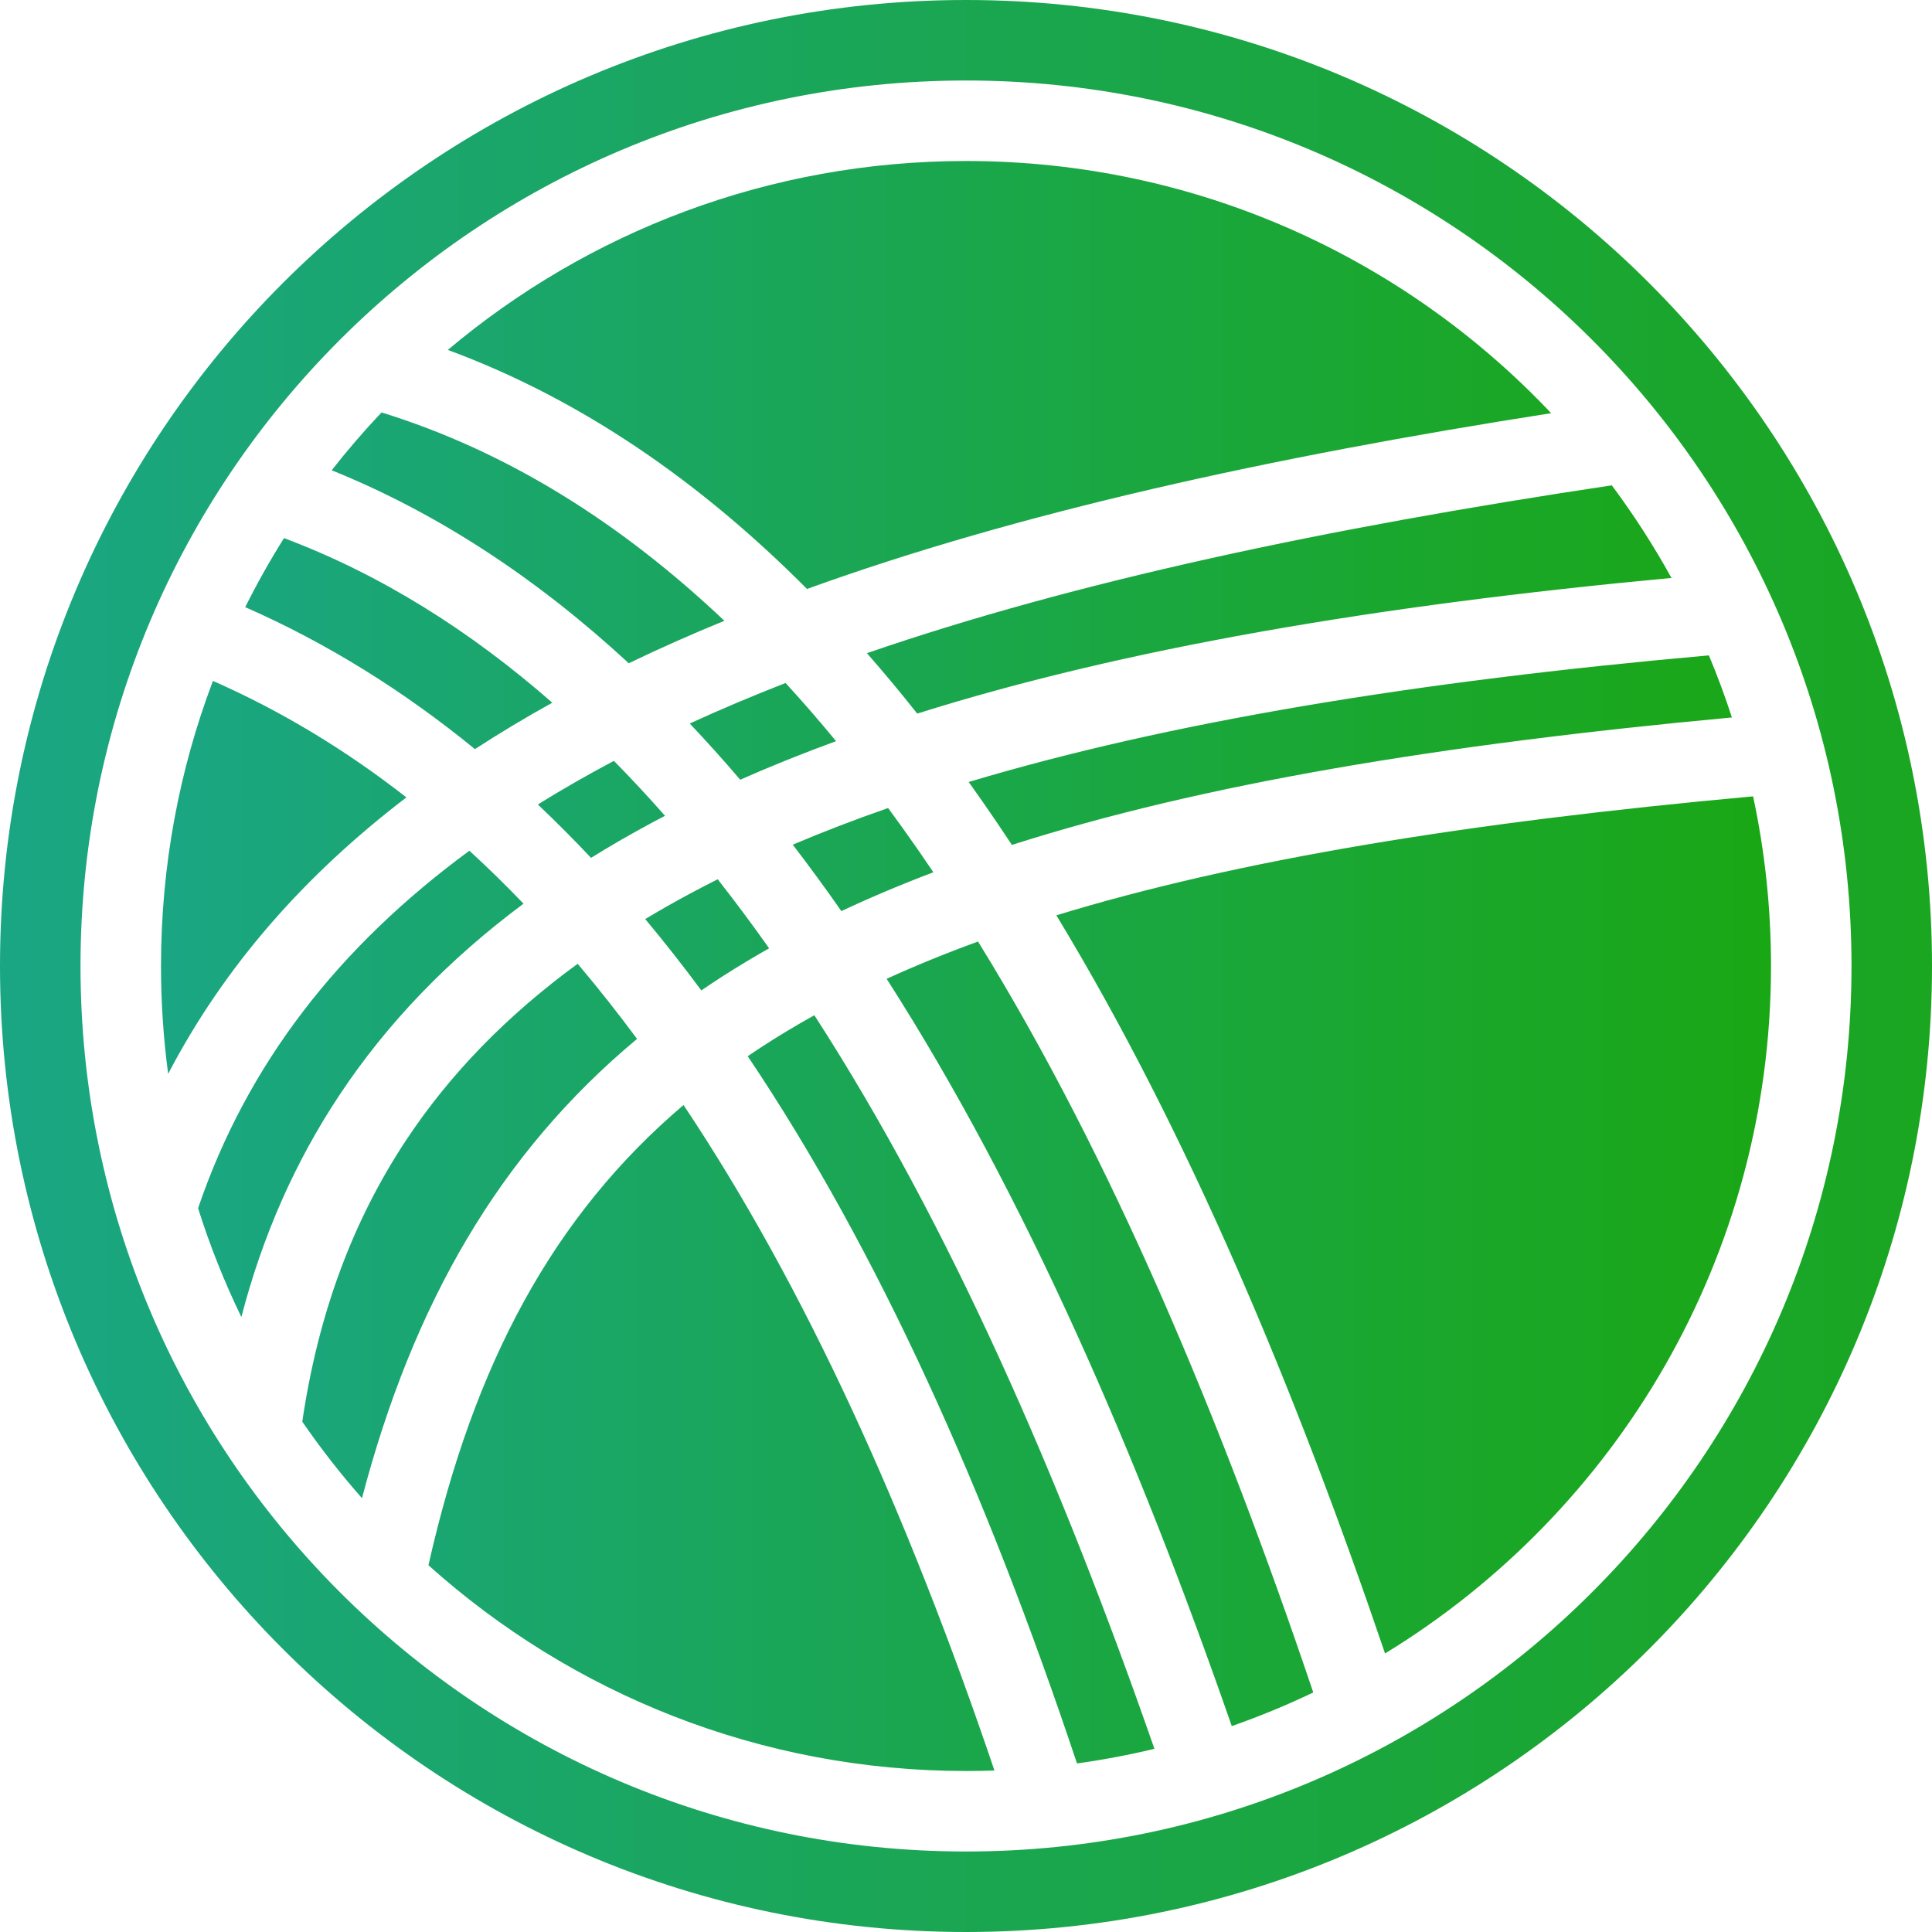
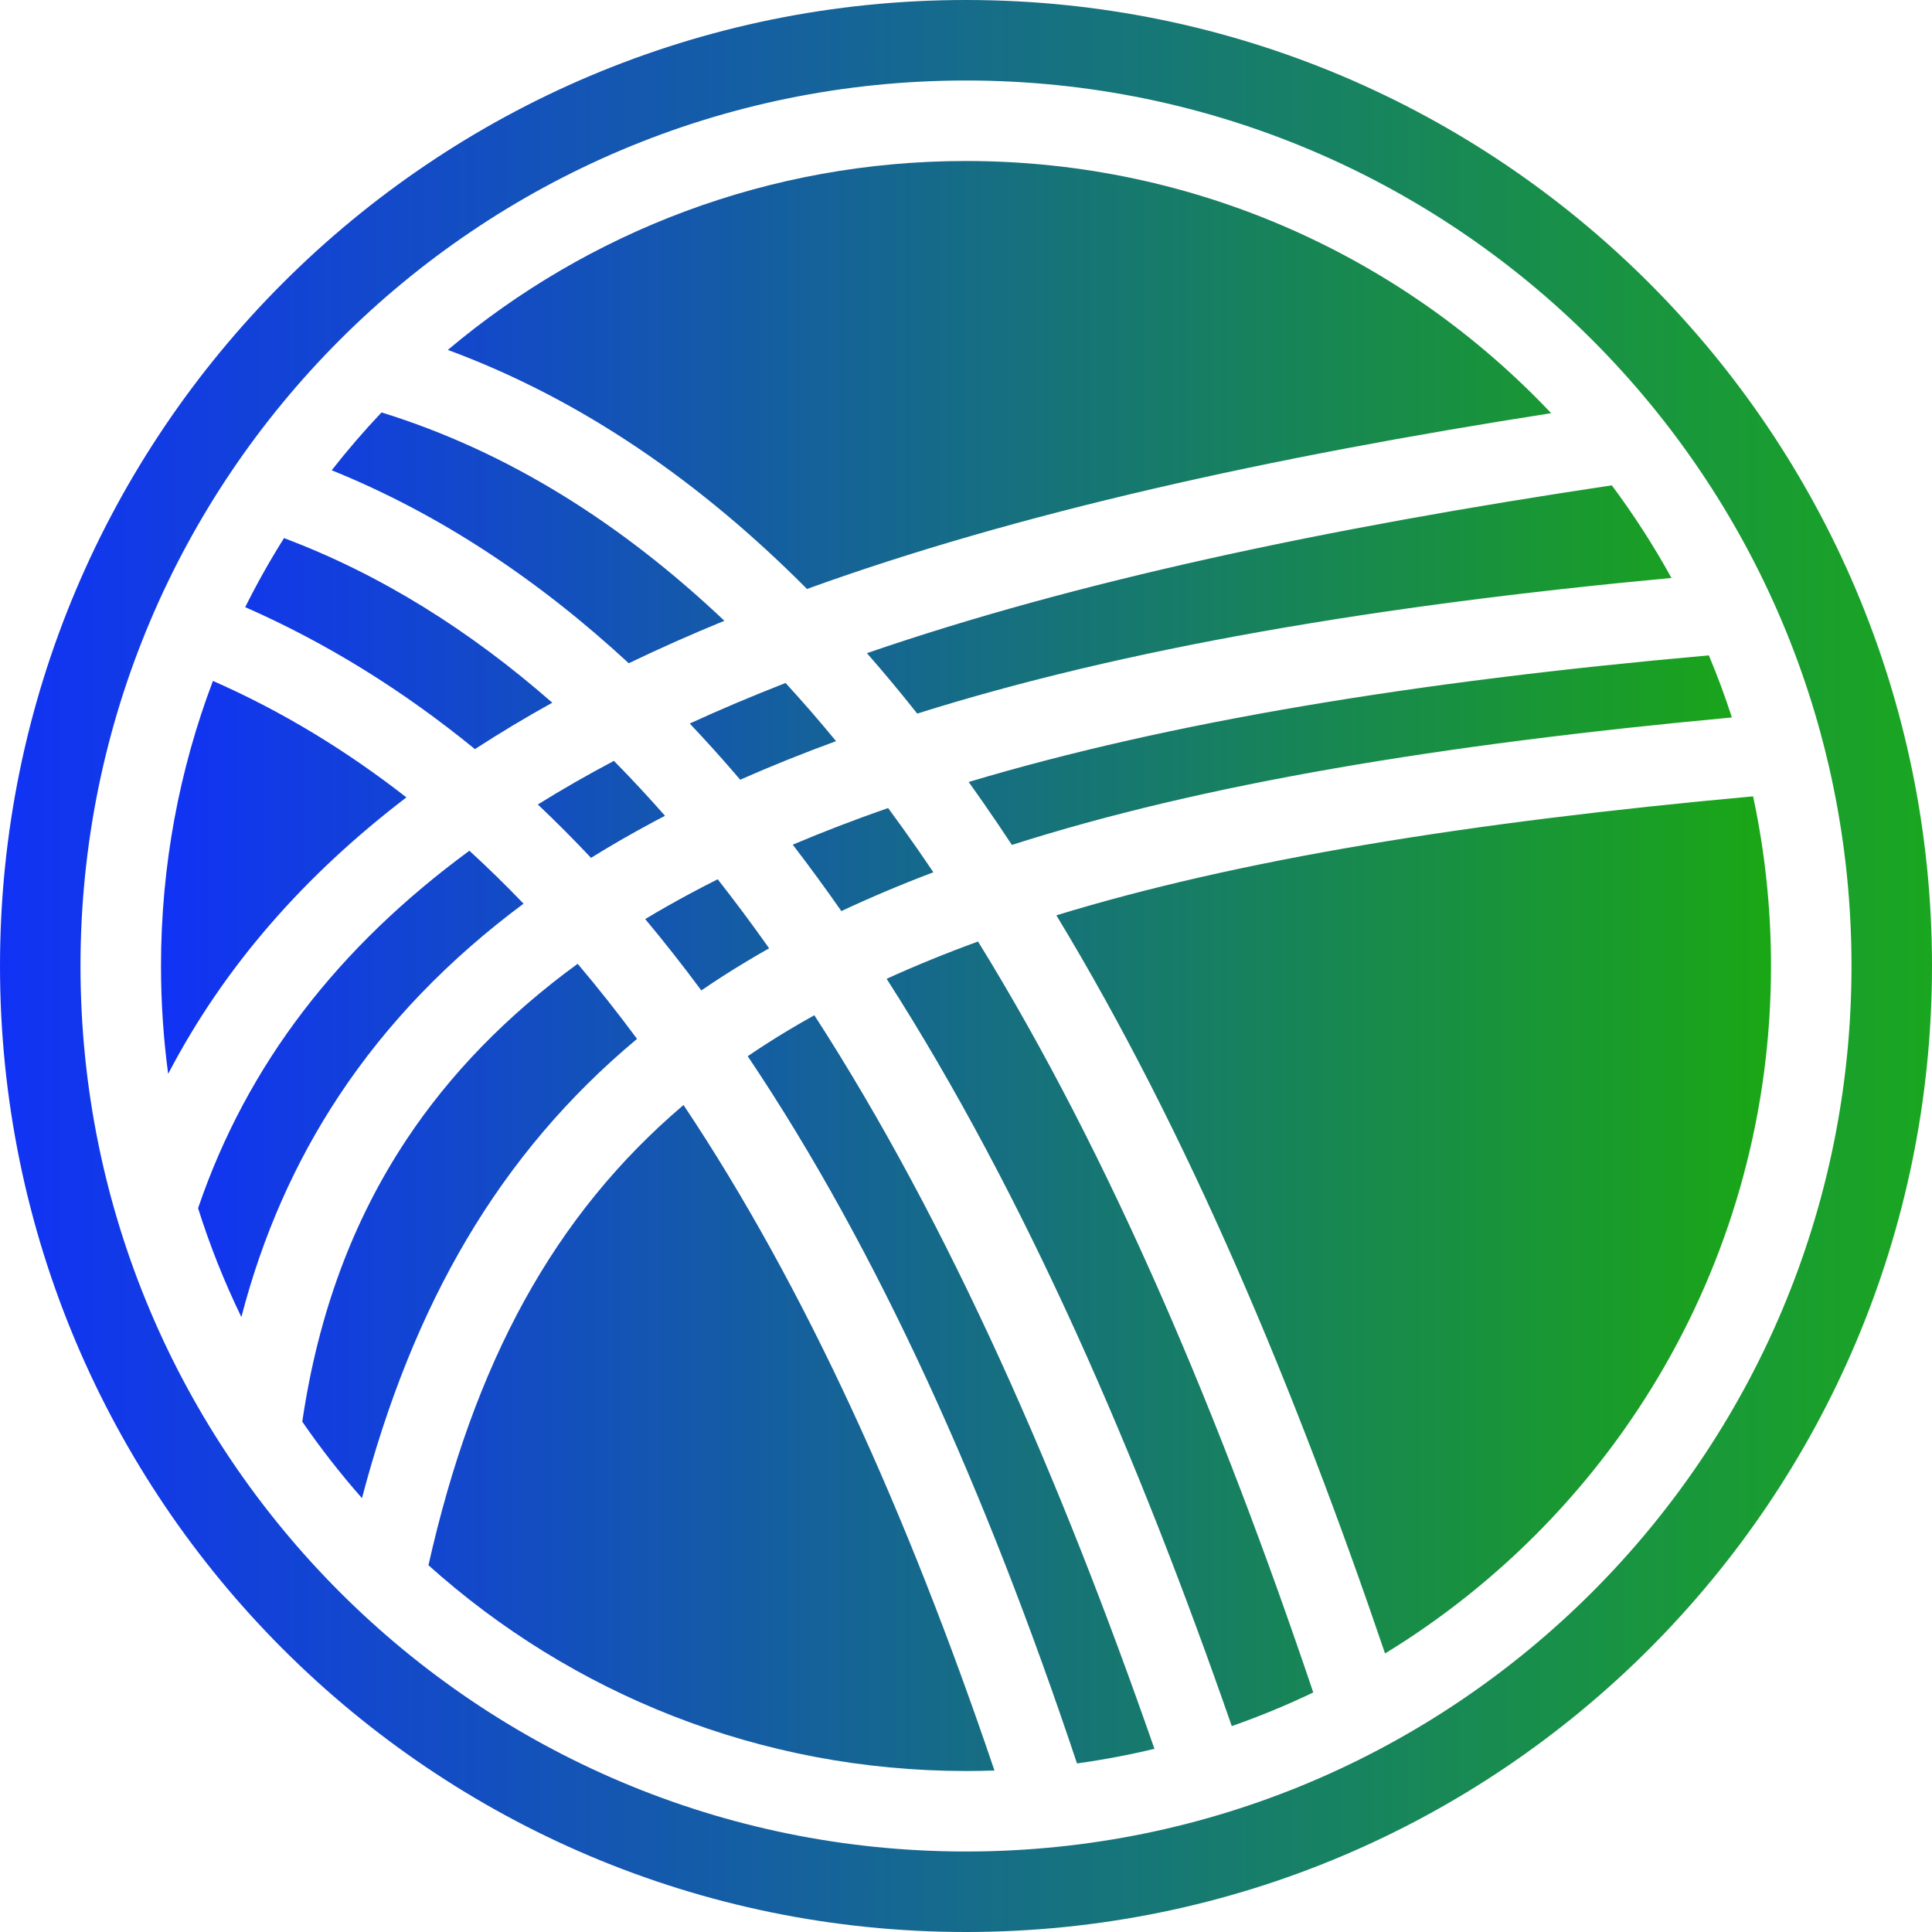
<svg xmlns="http://www.w3.org/2000/svg" width="600" height="600" viewBox="0 0 600 600" fill="none">
  <path fill-rule="evenodd" clip-rule="evenodd" d="M430.14 513.499C502.021 469.589 550 390.397 550 300C550 281.926 548.082 264.299 544.438 247.314C455.24 255.442 384.349 267.034 328.066 284.264C368.971 351.75 402.234 431.416 430.14 513.499ZM407.846 525.607C379.239 440.843 345.296 359.714 303.736 292.397C293.768 296.034 284.316 299.89 275.355 303.981C318.475 371.281 353.379 452.148 382.535 536.055C391.199 533.026 399.646 529.533 407.846 525.607ZM358.52 543.113C329.448 459.628 294.983 380.385 252.904 315.29C250.091 316.854 247.333 318.447 244.631 320.071C240.36 322.638 236.221 325.285 232.211 328.015C272.884 388.544 306.283 463.231 334.471 547.643C342.619 546.519 350.642 545.003 358.52 543.113ZM308.836 549.847C281.7 469.707 250.034 399.687 212.274 343.172C171.889 377.495 147.185 423.328 133.058 486.095C177.32 525.829 235.837 550 300 550C302.957 550 305.903 549.949 308.836 549.847ZM112.415 465.268C128.293 404.955 155.021 358.337 197.84 322.638C191.835 314.528 185.69 306.75 179.397 299.315C157.411 315.364 139.752 333.526 126.17 354.022C109.62 378.997 98.817 407.899 93.877 441.509C99.582 449.804 105.776 457.738 112.415 465.268ZM537.856 222.811C535.733 216.263 533.346 209.833 530.71 203.534C439.329 211.642 362.937 224.26 300.836 242.851C302.363 244.984 303.879 247.133 305.386 249.298C308.38 253.601 311.336 257.97 314.256 262.401C373.429 243.477 447.008 231.249 537.856 222.811ZM519.088 179.487C513.561 169.459 507.365 159.852 500.561 150.726C411.597 164.062 333.946 180.551 269.23 202.847C274.549 208.913 279.757 215.173 284.856 221.612C348.926 201.434 427.019 188.059 519.088 179.487ZM481.727 128.316C436.152 80.091 371.59 50 300 50C238.705 50 182.562 72.059 139.077 108.671C180.729 124.052 217.692 149.813 250.625 182.907C315.997 159.264 393.803 142.051 481.727 128.316ZM118.491 128.085C113.056 133.821 107.89 139.816 103.013 146.047C136.782 159.7 167.412 180.239 195.266 205.975C204.81 201.384 214.713 196.993 224.964 192.788C192.964 162.501 157.655 140.201 118.491 128.085ZM88.205 167.111C83.85 174.038 79.825 181.193 76.153 188.555C101.701 199.782 125.428 214.617 147.496 232.648C155.186 227.646 163.198 222.844 171.522 218.231C145.904 195.793 118.22 178.401 88.205 167.111ZM66.13 211.464C55.706 238.985 50 268.826 50 300C50 311.358 50.757 322.539 52.224 333.496C69.658 300.071 94.624 271.761 126.211 247.637C107.361 232.923 87.371 220.803 66.13 211.464ZM61.514 375.218C65.188 386.878 69.693 398.168 74.96 409.021C81.506 383.848 91.588 360.951 105.33 340.212C120.306 317.613 139.435 297.871 162.592 280.645C157.094 274.915 151.489 269.431 145.773 264.201C105.184 294.038 76.81 330.321 61.514 375.218ZM275.81 250.939C278.862 255.074 281.88 259.288 284.864 263.577C286.545 265.992 288.214 268.431 289.872 270.891C279.893 274.671 270.372 278.685 261.293 282.949C256.372 275.901 251.341 269.021 246.198 262.322C255.625 258.328 265.494 254.536 275.81 250.939ZM190.656 236.297C182.44 240.645 174.564 245.156 167.032 249.84C172.65 255.149 178.153 260.676 183.546 266.413C189.746 262.564 196.183 258.857 202.856 255.289C204.07 254.64 205.292 253.995 206.522 253.355C201.328 247.447 196.04 241.758 190.656 236.297ZM217.799 307.582C212.132 299.936 206.327 292.546 200.378 285.425C204.979 282.657 209.734 279.961 214.644 277.336C217.347 275.89 220.096 274.467 222.89 273.065C228.318 279.973 233.64 287.124 238.858 294.504C236.454 295.861 234.086 297.241 231.753 298.643C226.949 301.531 222.298 304.51 217.799 307.582ZM243.963 212.11C233.669 216.128 223.746 220.32 214.203 224.698C219.537 230.326 224.762 236.147 229.881 242.147C239.39 237.941 249.311 233.953 259.644 230.172C254.511 223.932 249.285 217.908 243.963 212.11Z" fill="url(#paint0_linear_420_14)" />
  <circle cx="300" cy="300" r="287.5" stroke="url(#paint1_linear_420_14)" stroke-width="25" />
  <defs>
    <linearGradient id="paint0_linear_420_14" x1="50" y1="300" x2="550" y2="300" gradientUnits="userSpaceOnUse">
-       <stop stop-color="#1AA683" />
+       <stop stop-color="#1132F5" />
      <stop offset="1" stop-color="#1AA715" />
    </linearGradient>
    <linearGradient id="paint1_linear_420_14" x1="0" y1="300" x2="600" y2="300" gradientUnits="userSpaceOnUse">
-       <stop stop-color="#1AA683" />
+       <stop stop-color="#1132F5" />
      <stop offset="1" stop-color="#1AA620" />
    </linearGradient>
  </defs>
</svg>
